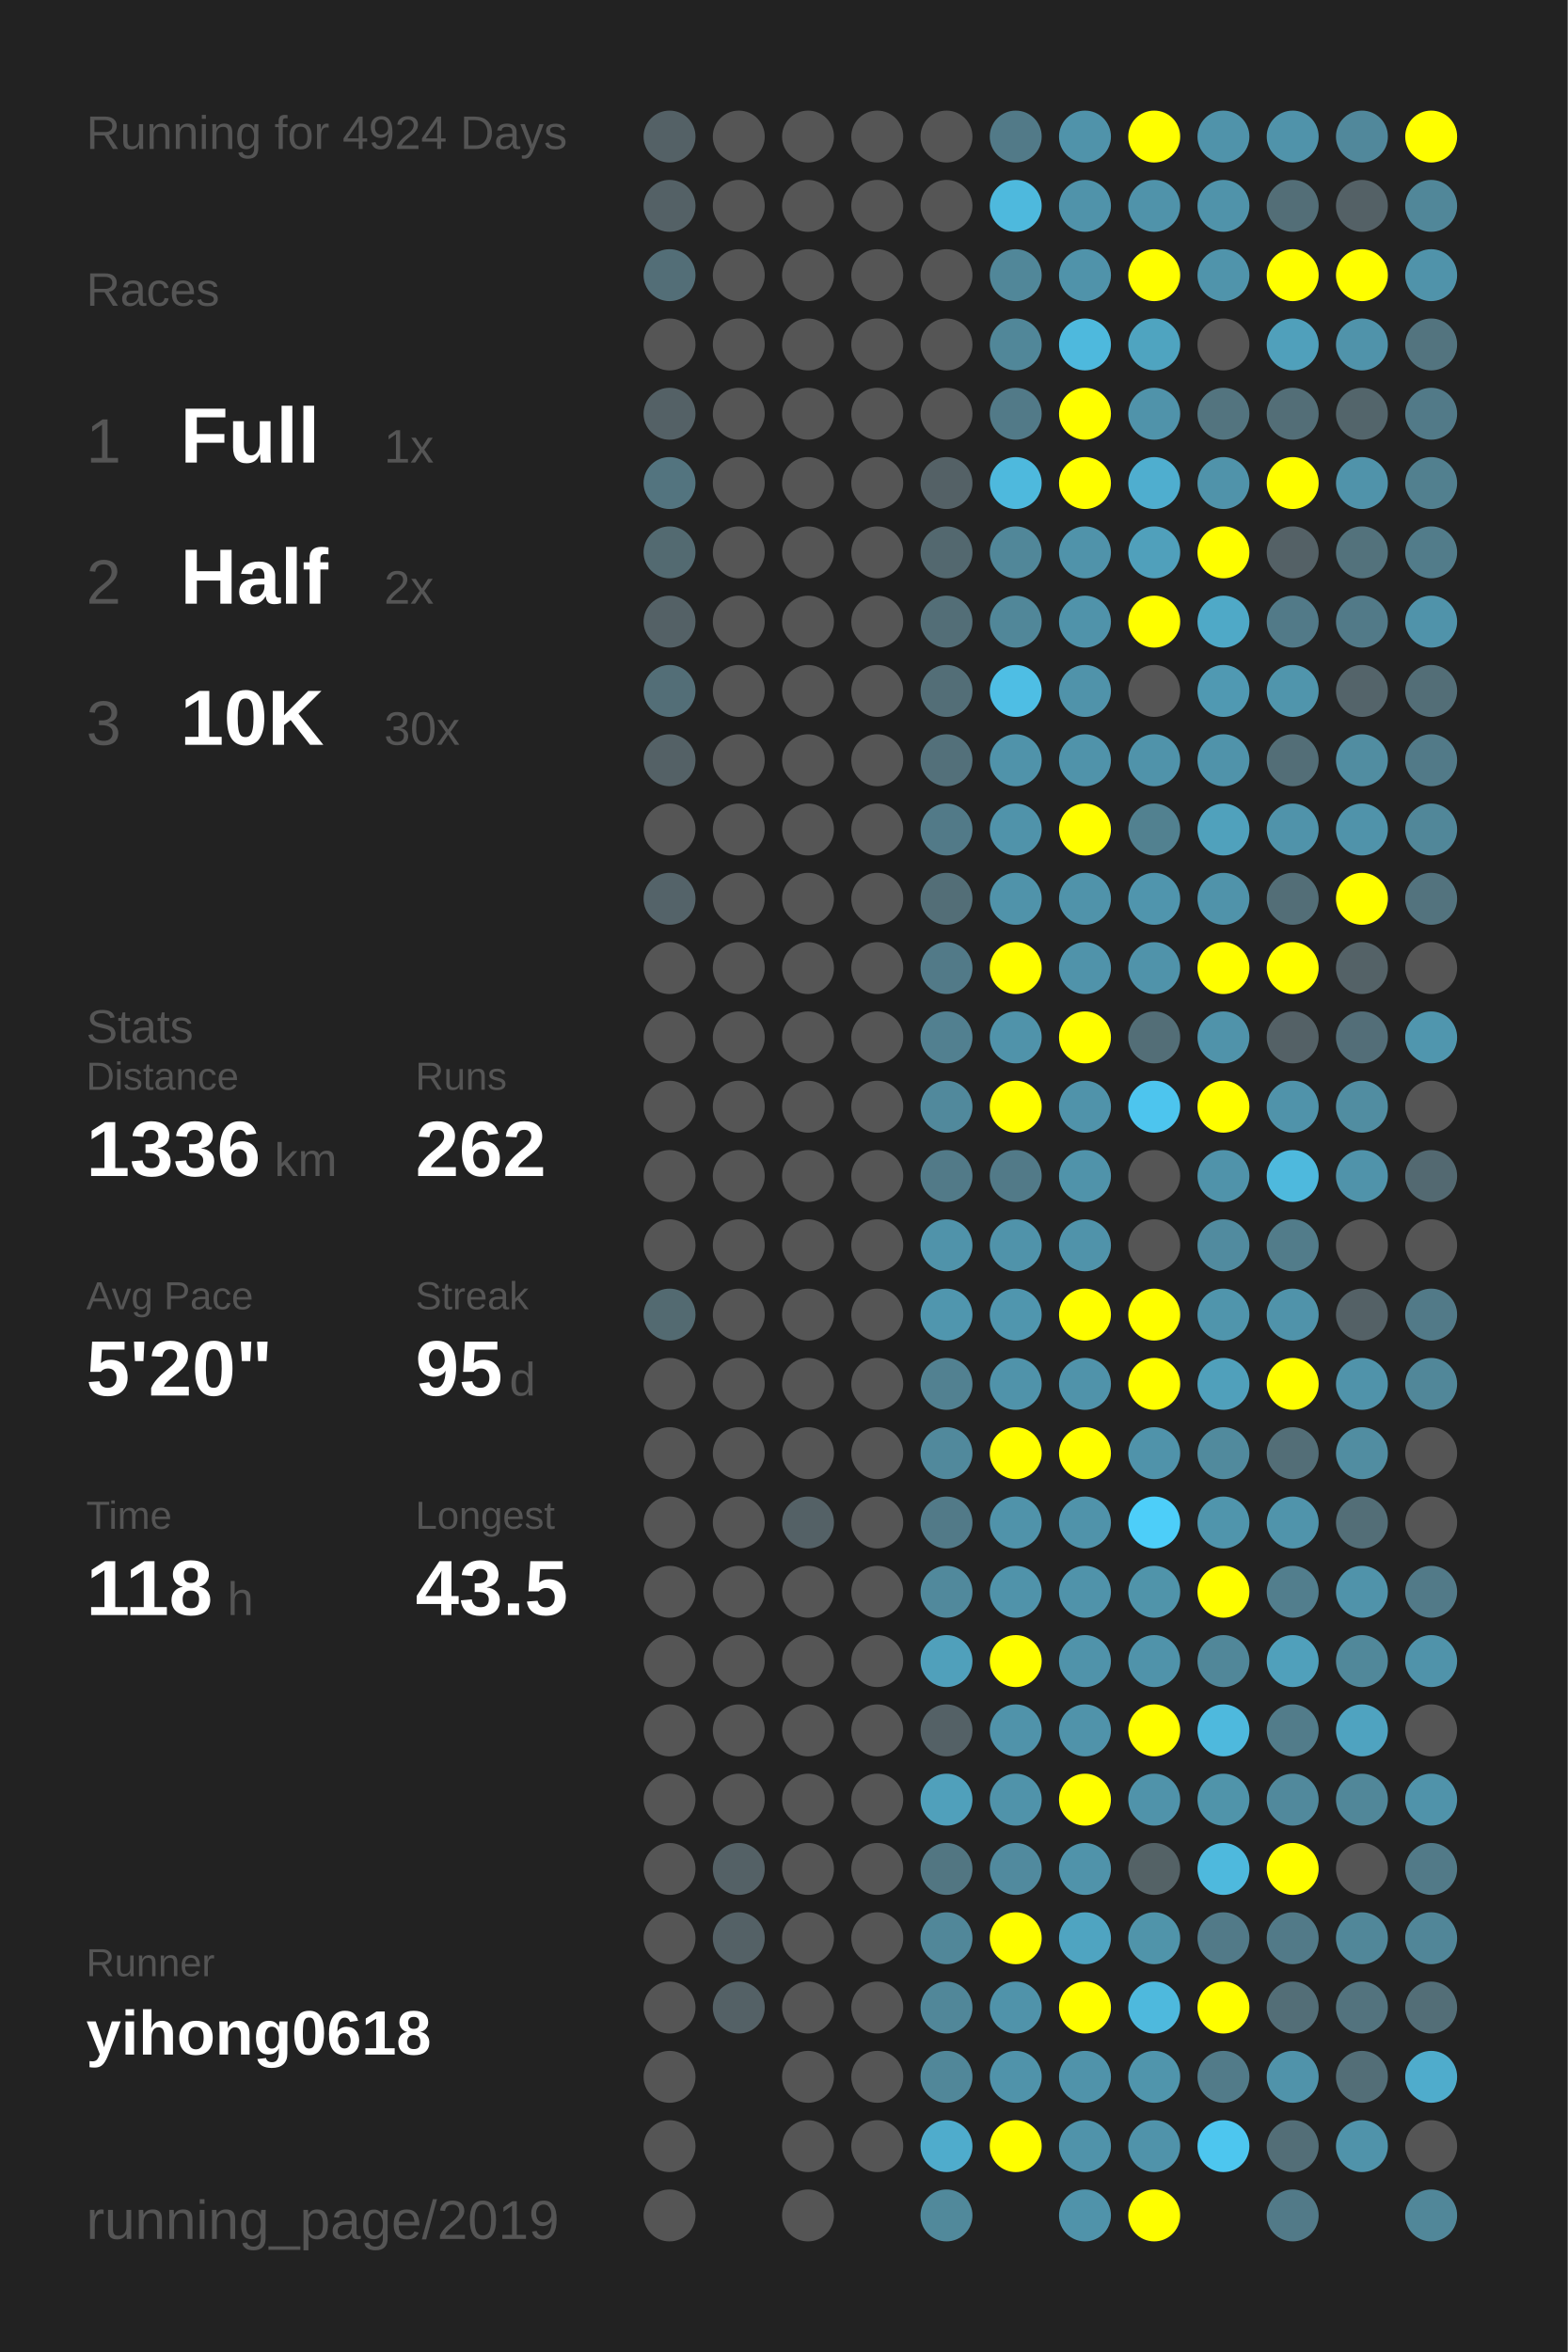
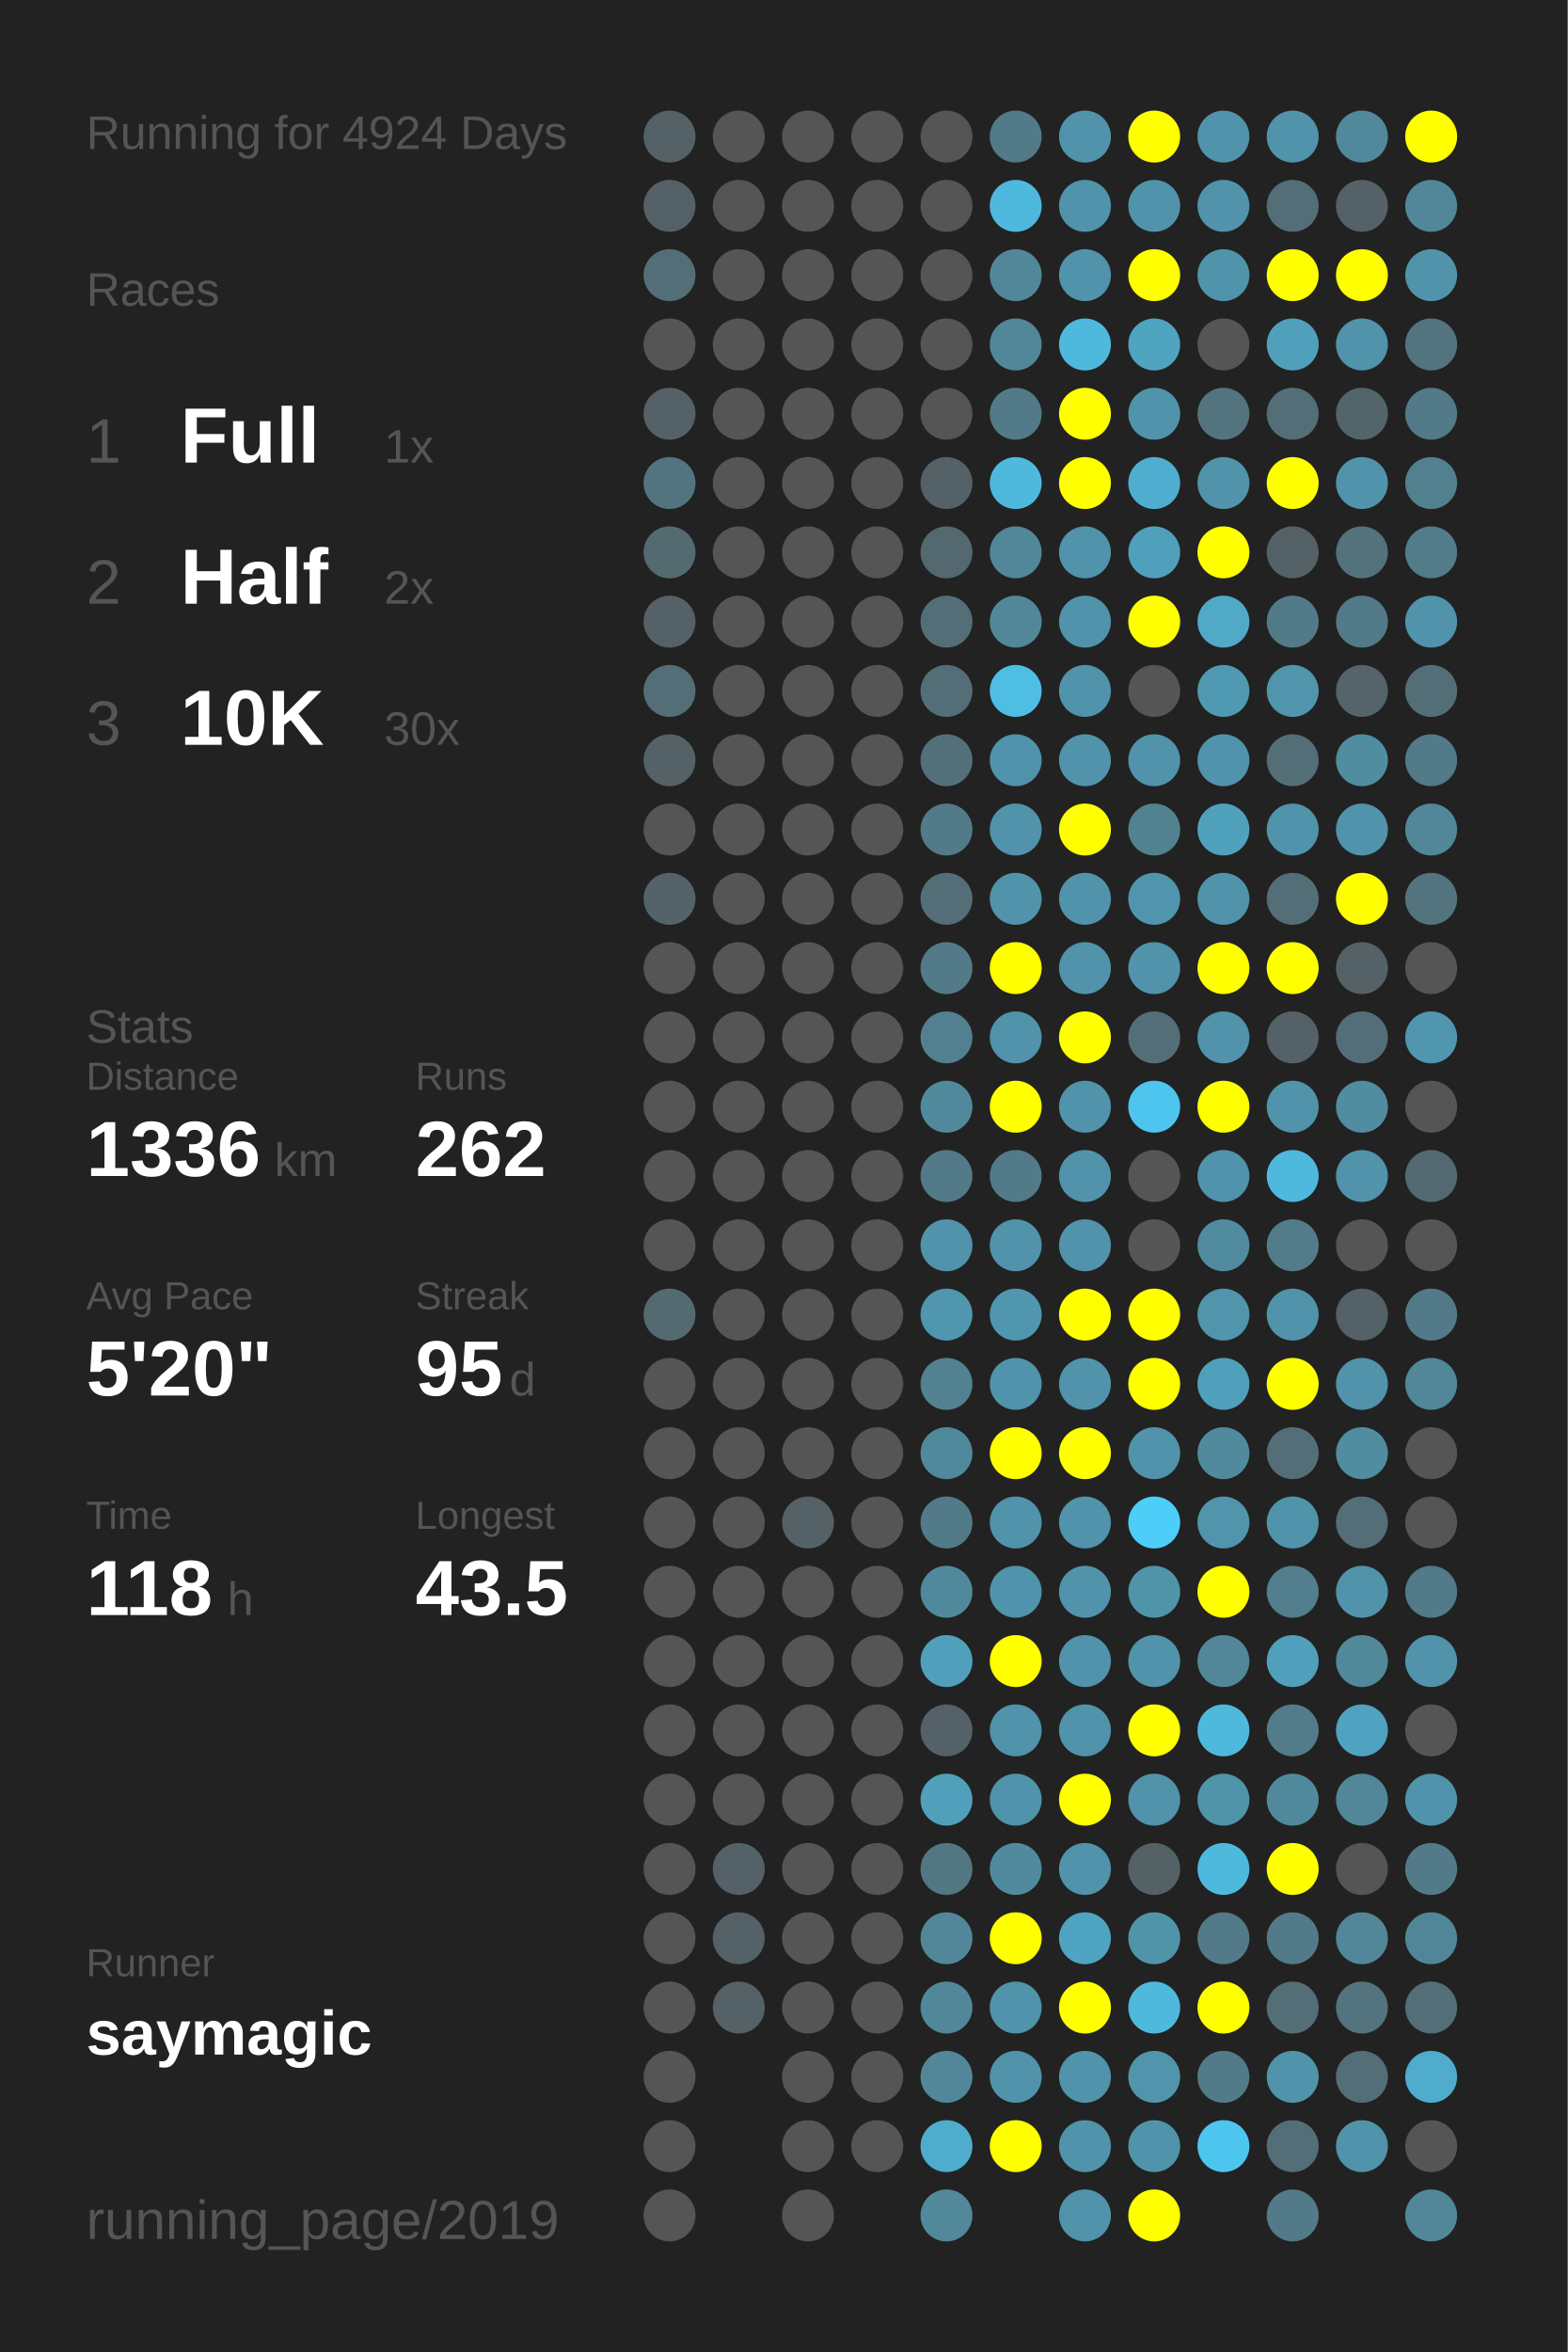
<svg xmlns="http://www.w3.org/2000/svg" baseProfile="full" height="300mm" version="1.1" viewBox="0,0,200,300" width="200mm">
  <defs />
  <rect fill="#222222" height="300" width="200" x="0" y="0" />
  <text fill="#555555" style="font-size:6px; font-family:Arial;" x="11" y="19">Running for 4924 Days</text>
  <text fill="#555555" style="font-size:6px; font-family:Arial;" x="11" y="39">Races</text>
  <text fill="#555555" style="font-size:8px; font-family:Arial;" x="11" y="59">1</text>
  <text fill="#FFFFFF" style="font-size:10px; font-family:Arial; font-weight:bold;" x="23" y="59">Full</text>
  <text fill="#555555" style="font-size:6px; font-family:Arial;" x="49" y="59">1x</text>
  <text fill="#555555" style="font-size:8px; font-family:Arial;" x="11" y="77">2</text>
  <text fill="#FFFFFF" style="font-size:10px; font-family:Arial; font-weight:bold;" x="23" y="77">Half</text>
  <text fill="#555555" style="font-size:6px; font-family:Arial;" x="49" y="77">2x</text>
  <text fill="#555555" style="font-size:8px; font-family:Arial;" x="11" y="95">3</text>
  <text fill="#FFFFFF" style="font-size:10px; font-family:Arial; font-weight:bold;" x="23" y="95">10K</text>
  <text fill="#555555" style="font-size:6px; font-family:Arial;" x="49" y="95">30x</text>
  <text fill="#555555" style="font-size:6px; font-family:Arial;" x="11" y="133">Stats</text>
  <text fill="#555555" style="font-size:5px; font-family:Arial;" x="11" y="139">Distance</text>
  <text fill="#FFFFFF" style="font-size:10px; font-family:Arial; font-weight:bold;" x="11" y="150">1336</text>
  <text fill="#555555" style="font-size:6px; font-family:Arial;" x="35" y="150">km</text>
  <text fill="#555555" style="font-size:5px; font-family:Arial;" x="53" y="139">Runs</text>
  <text fill="#FFFFFF" style="font-size:10px; font-family:Arial; font-weight:bold;" x="53" y="150">262</text>
  <text fill="#555555" style="font-size:5px; font-family:Arial;" x="11" y="167">Avg Pace</text>
  <text fill="#FFFFFF" style="font-size:10px; font-family:Arial; font-weight:bold;" x="11" y="178">5'20"</text>
  <text fill="#555555" style="font-size:5px; font-family:Arial;" x="53" y="167">Streak</text>
  <text fill="#FFFFFF" style="font-size:10px; font-family:Arial; font-weight:bold;" x="53" y="178">95</text>
  <text fill="#555555" style="font-size:6px; font-family:Arial;" x="65" y="178">d</text>
  <text fill="#555555" style="font-size:5px; font-family:Arial;" x="11" y="195">Time</text>
  <text fill="#FFFFFF" style="font-size:10px; font-family:Arial; font-weight:bold;" x="11" y="206">118</text>
  <text fill="#555555" style="font-size:6px; font-family:Arial;" x="29" y="206">h</text>
  <text fill="#555555" style="font-size:5px; font-family:Arial;" x="53" y="195">Longest</text>
  <text fill="#FFFFFF" style="font-size:10px; font-family:Arial; font-weight:bold;" x="53" y="206">43.5</text>
  <text fill="#555555" style="font-size:5px; font-family:Arial;" x="11" y="252.065">Runner</text>
-   <text fill="#FFFFFF" style="font-size:8px; font-family:Arial; font-weight:bold;" x="11" y="262.065">yihong0618</text>
+   <text fill="#FFFFFF" style="font-size:8px; font-family:Arial; font-weight:bold;" x="11" y="262.065">saymagic</text>
  <text fill="#555555" style="font-size:7px; font-family:Arial;" x="11" y="285.581">running_page/2019</text>
  <circle cx="85.417" cy="17.419" fill="#546166" r="3.312" />
  <circle cx="85.417" cy="26.258" fill="#546166" r="3.312" />
  <circle cx="85.417" cy="35.097" fill="#536e77" r="3.312" />
  <circle cx="85.417" cy="43.935" fill="#555555" r="3.312" />
  <circle cx="85.417" cy="52.774" fill="#546166" r="3.312" />
  <circle cx="85.417" cy="61.613" fill="#53747f" r="3.312" />
  <circle cx="85.417" cy="70.452" fill="#536a71" r="3.312" />
  <circle cx="85.417" cy="79.29" fill="#546166" r="3.312" />
  <circle cx="85.417" cy="88.129" fill="#536e77" r="3.312" />
  <circle cx="85.417" cy="96.968" fill="#546166" r="3.312" />
  <circle cx="85.417" cy="105.806" fill="#555555" r="3.312" />
  <circle cx="85.417" cy="114.645" fill="#546369" r="3.312" />
  <circle cx="85.417" cy="123.484" fill="#555555" r="3.312" />
  <circle cx="85.417" cy="132.323" fill="#555555" r="3.312" />
  <circle cx="85.417" cy="141.161" fill="#555555" r="3.312" />
  <circle cx="85.417" cy="150" fill="#555555" r="3.312" />
  <circle cx="85.417" cy="158.839" fill="#555555" r="3.312" />
  <circle cx="85.417" cy="167.677" fill="#536a71" r="3.312" />
  <circle cx="85.417" cy="176.516" fill="#555555" r="3.312" />
  <circle cx="85.417" cy="185.355" fill="#555555" r="3.312" />
  <circle cx="85.417" cy="194.194" fill="#555555" r="3.312" />
  <circle cx="85.417" cy="203.032" fill="#555555" r="3.312" />
  <circle cx="85.417" cy="211.871" fill="#555555" r="3.312" />
  <circle cx="85.417" cy="220.71" fill="#555555" r="3.312" />
  <circle cx="85.417" cy="229.548" fill="#555555" r="3.312" />
  <circle cx="85.417" cy="238.387" fill="#555555" r="3.312" />
  <circle cx="85.417" cy="247.226" fill="#555555" r="3.312" />
  <circle cx="85.417" cy="256.065" fill="#555555" r="3.312" />
  <circle cx="85.417" cy="264.903" fill="#555555" r="3.312" />
  <circle cx="85.417" cy="273.742" fill="#555555" r="3.312" />
  <circle cx="85.417" cy="282.581" fill="#555555" r="3.312" />
  <circle cx="94.25" cy="17.419" fill="#555555" r="3.312" />
  <circle cx="94.25" cy="26.258" fill="#555555" r="3.312" />
  <circle cx="94.25" cy="35.097" fill="#555555" r="3.312" />
  <circle cx="94.25" cy="43.935" fill="#555555" r="3.312" />
  <circle cx="94.25" cy="52.774" fill="#555555" r="3.312" />
  <circle cx="94.25" cy="61.613" fill="#555555" r="3.312" />
  <circle cx="94.25" cy="70.452" fill="#555555" r="3.312" />
  <circle cx="94.25" cy="79.29" fill="#555555" r="3.312" />
  <circle cx="94.25" cy="88.129" fill="#555555" r="3.312" />
  <circle cx="94.25" cy="96.968" fill="#555555" r="3.312" />
  <circle cx="94.25" cy="105.806" fill="#555555" r="3.312" />
  <circle cx="94.25" cy="114.645" fill="#555555" r="3.312" />
  <circle cx="94.25" cy="123.484" fill="#555555" r="3.312" />
  <circle cx="94.25" cy="132.323" fill="#555555" r="3.312" />
  <circle cx="94.25" cy="141.161" fill="#555555" r="3.312" />
  <circle cx="94.25" cy="150" fill="#555555" r="3.312" />
  <circle cx="94.25" cy="158.839" fill="#555555" r="3.312" />
  <circle cx="94.25" cy="167.677" fill="#555555" r="3.312" />
  <circle cx="94.25" cy="176.516" fill="#555555" r="3.312" />
  <circle cx="94.25" cy="185.355" fill="#555555" r="3.312" />
  <circle cx="94.25" cy="194.194" fill="#555555" r="3.312" />
  <circle cx="94.25" cy="203.032" fill="#555555" r="3.312" />
  <circle cx="94.25" cy="211.871" fill="#555555" r="3.312" />
  <circle cx="94.25" cy="220.71" fill="#555555" r="3.312" />
  <circle cx="94.25" cy="229.548" fill="#555555" r="3.312" />
  <circle cx="94.25" cy="238.387" fill="#546166" r="3.312" />
  <circle cx="94.25" cy="247.226" fill="#546166" r="3.312" />
  <circle cx="94.25" cy="256.065" fill="#546166" r="3.312" />
  <circle cx="103.083" cy="17.419" fill="#555555" r="3.312" />
  <circle cx="103.083" cy="26.258" fill="#555555" r="3.312" />
  <circle cx="103.083" cy="35.097" fill="#555555" r="3.312" />
  <circle cx="103.083" cy="43.935" fill="#555555" r="3.312" />
  <circle cx="103.083" cy="52.774" fill="#555555" r="3.312" />
  <circle cx="103.083" cy="61.613" fill="#555555" r="3.312" />
  <circle cx="103.083" cy="70.452" fill="#555555" r="3.312" />
  <circle cx="103.083" cy="79.29" fill="#555555" r="3.312" />
  <circle cx="103.083" cy="88.129" fill="#555555" r="3.312" />
  <circle cx="103.083" cy="96.968" fill="#555555" r="3.312" />
  <circle cx="103.083" cy="105.806" fill="#555555" r="3.312" />
  <circle cx="103.083" cy="114.645" fill="#555555" r="3.312" />
  <circle cx="103.083" cy="123.484" fill="#555555" r="3.312" />
  <circle cx="103.083" cy="132.323" fill="#555555" r="3.312" />
  <circle cx="103.083" cy="141.161" fill="#555555" r="3.312" />
  <circle cx="103.083" cy="150" fill="#555555" r="3.312" />
  <circle cx="103.083" cy="158.839" fill="#555555" r="3.312" />
  <circle cx="103.083" cy="167.677" fill="#555555" r="3.312" />
  <circle cx="103.083" cy="176.516" fill="#555555" r="3.312" />
  <circle cx="103.083" cy="185.355" fill="#555555" r="3.312" />
  <circle cx="103.083" cy="194.194" fill="#546166" r="3.312" />
  <circle cx="103.083" cy="203.032" fill="#555555" r="3.312" />
  <circle cx="103.083" cy="211.871" fill="#555555" r="3.312" />
  <circle cx="103.083" cy="220.71" fill="#555555" r="3.312" />
  <circle cx="103.083" cy="229.548" fill="#555555" r="3.312" />
  <circle cx="103.083" cy="238.387" fill="#555555" r="3.312" />
  <circle cx="103.083" cy="247.226" fill="#555555" r="3.312" />
  <circle cx="103.083" cy="256.065" fill="#555555" r="3.312" />
  <circle cx="103.083" cy="264.903" fill="#555555" r="3.312" />
  <circle cx="103.083" cy="273.742" fill="#555555" r="3.312" />
  <circle cx="103.083" cy="282.581" fill="#555555" r="3.312" />
  <circle cx="111.917" cy="17.419" fill="#555555" r="3.312" />
  <circle cx="111.917" cy="26.258" fill="#555555" r="3.312" />
  <circle cx="111.917" cy="35.097" fill="#555555" r="3.312" />
  <circle cx="111.917" cy="43.935" fill="#555555" r="3.312" />
  <circle cx="111.917" cy="52.774" fill="#555555" r="3.312" />
  <circle cx="111.917" cy="61.613" fill="#555555" r="3.312" />
  <circle cx="111.917" cy="70.452" fill="#555555" r="3.312" />
  <circle cx="111.917" cy="79.29" fill="#555555" r="3.312" />
  <circle cx="111.917" cy="88.129" fill="#555555" r="3.312" />
  <circle cx="111.917" cy="96.968" fill="#555555" r="3.312" />
  <circle cx="111.917" cy="105.806" fill="#555555" r="3.312" />
  <circle cx="111.917" cy="114.645" fill="#555555" r="3.312" />
  <circle cx="111.917" cy="123.484" fill="#555555" r="3.312" />
  <circle cx="111.917" cy="132.323" fill="#555555" r="3.312" />
  <circle cx="111.917" cy="141.161" fill="#555555" r="3.312" />
  <circle cx="111.917" cy="150" fill="#555555" r="3.312" />
  <circle cx="111.917" cy="158.839" fill="#555555" r="3.312" />
  <circle cx="111.917" cy="167.677" fill="#555555" r="3.312" />
  <circle cx="111.917" cy="176.516" fill="#555555" r="3.312" />
  <circle cx="111.917" cy="185.355" fill="#555555" r="3.312" />
  <circle cx="111.917" cy="194.194" fill="#555555" r="3.312" />
  <circle cx="111.917" cy="203.032" fill="#555555" r="3.312" />
  <circle cx="111.917" cy="211.871" fill="#555555" r="3.312" />
  <circle cx="111.917" cy="220.71" fill="#555555" r="3.312" />
  <circle cx="111.917" cy="229.548" fill="#555555" r="3.312" />
  <circle cx="111.917" cy="238.387" fill="#555555" r="3.312" />
  <circle cx="111.917" cy="247.226" fill="#555555" r="3.312" />
  <circle cx="111.917" cy="256.065" fill="#555555" r="3.312" />
  <circle cx="111.917" cy="264.903" fill="#555555" r="3.312" />
  <circle cx="111.917" cy="273.742" fill="#555555" r="3.312" />
  <circle cx="120.75" cy="17.419" fill="#555555" r="3.312" />
  <circle cx="120.75" cy="26.258" fill="#555555" r="3.312" />
  <circle cx="120.75" cy="35.097" fill="#555555" r="3.312" />
  <circle cx="120.75" cy="43.935" fill="#555555" r="3.312" />
  <circle cx="120.75" cy="52.774" fill="#555555" r="3.312" />
  <circle cx="120.75" cy="61.613" fill="#546166" r="3.312" />
  <circle cx="120.75" cy="70.452" fill="#53686f" r="3.312" />
  <circle cx="120.75" cy="79.29" fill="#536e77" r="3.312" />
  <circle cx="120.75" cy="88.129" fill="#536e77" r="3.312" />
  <circle cx="120.75" cy="96.968" fill="#53707a" r="3.312" />
  <circle cx="120.75" cy="105.806" fill="#527a88" r="3.312" />
  <circle cx="120.75" cy="114.645" fill="#536e77" r="3.312" />
  <circle cx="120.75" cy="123.484" fill="#527a88" r="3.312" />
  <circle cx="120.75" cy="132.323" fill="#528090" r="3.312" />
  <circle cx="120.75" cy="141.161" fill="#51899c" r="3.312" />
  <circle cx="120.75" cy="150" fill="#527a88" r="3.312" />
  <circle cx="120.75" cy="158.839" fill="#5093aa" r="3.312" />
  <circle cx="120.75" cy="167.677" fill="#5096ae" r="3.312" />
  <circle cx="120.75" cy="176.516" fill="#528191" r="3.312" />
  <circle cx="120.75" cy="185.355" fill="#51899c" r="3.312" />
  <circle cx="120.75" cy="194.194" fill="#527a88" r="3.312" />
  <circle cx="120.75" cy="203.032" fill="#51899c" r="3.312" />
  <circle cx="120.75" cy="211.871" fill="#50a0bb" r="3.312" />
  <circle cx="120.75" cy="220.71" fill="#546166" r="3.312" />
  <circle cx="120.75" cy="229.548" fill="#50a0bb" r="3.312" />
  <circle cx="120.75" cy="238.387" fill="#527682" r="3.312" />
  <circle cx="120.75" cy="247.226" fill="#518799" r="3.312" />
  <circle cx="120.75" cy="256.065" fill="#518799" r="3.312" />
  <circle cx="120.75" cy="264.903" fill="#518799" r="3.312" />
  <circle cx="120.75" cy="273.742" fill="#4faccc" r="3.312" />
  <circle cx="120.75" cy="282.581" fill="#51899b" r="3.312" />
  <circle cx="129.583" cy="17.419" fill="#527a88" r="3.312" />
  <circle cx="129.583" cy="26.258" fill="#4eb9dd" r="3.312" />
  <circle cx="129.583" cy="35.097" fill="#518799" r="3.312" />
  <circle cx="129.583" cy="43.935" fill="#518799" r="3.312" />
  <circle cx="129.583" cy="52.774" fill="#527a88" r="3.312" />
  <circle cx="129.583" cy="61.613" fill="#4eb9dd" r="3.312" />
  <circle cx="129.583" cy="70.452" fill="#518799" r="3.312" />
  <circle cx="129.583" cy="79.29" fill="#518799" r="3.312" />
  <circle cx="129.583" cy="88.129" fill="#4ebee4" r="3.312" />
  <circle cx="129.583" cy="96.968" fill="#5093aa" r="3.312" />
  <circle cx="129.583" cy="105.806" fill="#5093aa" r="3.312" />
  <circle cx="129.583" cy="114.645" fill="#5093aa" r="3.312" />
  <circle cx="129.583" cy="123.484" fill="#FFFF00" r="3.312" />
  <circle cx="129.583" cy="132.323" fill="#5093aa" r="3.312" />
  <circle cx="129.583" cy="141.161" fill="#FFFF00" r="3.312" />
  <circle cx="129.583" cy="150" fill="#527a88" r="3.312" />
  <circle cx="129.583" cy="158.839" fill="#5093aa" r="3.312" />
  <circle cx="129.583" cy="167.677" fill="#5096ae" r="3.312" />
  <circle cx="129.583" cy="176.516" fill="#5093aa" r="3.312" />
  <circle cx="129.583" cy="185.355" fill="#FFFF00" r="3.312" />
  <circle cx="129.583" cy="194.194" fill="#5093aa" r="3.312" />
  <circle cx="129.583" cy="203.032" fill="#5093aa" r="3.312" />
  <circle cx="129.583" cy="211.871" fill="#FFFF00" r="3.312" />
  <circle cx="129.583" cy="220.71" fill="#5093aa" r="3.312" />
  <circle cx="129.583" cy="229.548" fill="#5093aa" r="3.312" />
  <circle cx="129.583" cy="238.387" fill="#518a9e" r="3.312" />
  <circle cx="129.583" cy="247.226" fill="#FFFF00" r="3.312" />
  <circle cx="129.583" cy="256.065" fill="#5093aa" r="3.312" />
  <circle cx="129.583" cy="264.903" fill="#5093aa" r="3.312" />
  <circle cx="129.583" cy="273.742" fill="#FFFF00" r="3.312" />
  <circle cx="138.417" cy="17.419" fill="#5093aa" r="3.312" />
  <circle cx="138.417" cy="26.258" fill="#5093aa" r="3.312" />
  <circle cx="138.417" cy="35.097" fill="#5093aa" r="3.312" />
  <circle cx="138.417" cy="43.935" fill="#4eb9dd" r="3.312" />
  <circle cx="138.417" cy="52.774" fill="#FFFF00" r="3.312" />
  <circle cx="138.417" cy="61.613" fill="#FFFF00" r="3.312" />
  <circle cx="138.417" cy="70.452" fill="#5093aa" r="3.312" />
  <circle cx="138.417" cy="79.29" fill="#5093aa" r="3.312" />
  <circle cx="138.417" cy="88.129" fill="#5093aa" r="3.312" />
  <circle cx="138.417" cy="96.968" fill="#5093aa" r="3.312" />
  <circle cx="138.417" cy="105.806" fill="#FFFF00" r="3.312" />
  <circle cx="138.417" cy="114.645" fill="#5093aa" r="3.312" />
  <circle cx="138.417" cy="123.484" fill="#5093aa" r="3.312" />
  <circle cx="138.417" cy="132.323" fill="#FFFF00" r="3.312" />
  <circle cx="138.417" cy="141.161" fill="#5093aa" r="3.312" />
  <circle cx="138.417" cy="150" fill="#5093aa" r="3.312" />
  <circle cx="138.417" cy="158.839" fill="#5093aa" r="3.312" />
  <circle cx="138.417" cy="167.677" fill="#FFFF00" r="3.312" />
  <circle cx="138.417" cy="176.516" fill="#5093aa" r="3.312" />
  <circle cx="138.417" cy="185.355" fill="#FFFF00" r="3.312" />
  <circle cx="138.417" cy="194.194" fill="#5093aa" r="3.312" />
  <circle cx="138.417" cy="203.032" fill="#5093aa" r="3.312" />
  <circle cx="138.417" cy="211.871" fill="#5093aa" r="3.312" />
  <circle cx="138.417" cy="220.71" fill="#5093aa" r="3.312" />
  <circle cx="138.417" cy="229.548" fill="#FFFF00" r="3.312" />
  <circle cx="138.417" cy="238.387" fill="#5093aa" r="3.312" />
  <circle cx="138.417" cy="247.226" fill="#4fa4c1" r="3.312" />
  <circle cx="138.417" cy="256.065" fill="#FFFF00" r="3.312" />
  <circle cx="138.417" cy="264.903" fill="#5093aa" r="3.312" />
  <circle cx="138.417" cy="273.742" fill="#5093aa" r="3.312" />
  <circle cx="138.417" cy="282.581" fill="#5093aa" r="3.312" />
  <circle cx="147.25" cy="17.419" fill="#FFFF00" r="3.312" />
  <circle cx="147.25" cy="26.258" fill="#5093aa" r="3.312" />
  <circle cx="147.25" cy="35.097" fill="#FFFF00" r="3.312" />
  <circle cx="147.25" cy="43.935" fill="#4fa4c0" r="3.312" />
  <circle cx="147.25" cy="52.774" fill="#5093aa" r="3.312" />
  <circle cx="147.25" cy="61.613" fill="#4faecf" r="3.312" />
  <circle cx="147.25" cy="70.452" fill="#50a0bb" r="3.312" />
  <circle cx="147.25" cy="79.29" fill="#FFFF00" r="3.312" />
  <circle cx="147.25" cy="88.129" fill="#555555" r="3.312" />
  <circle cx="147.25" cy="96.968" fill="#5093aa" r="3.312" />
  <circle cx="147.25" cy="105.806" fill="#528190" r="3.312" />
  <circle cx="147.25" cy="114.645" fill="#5095ad" r="3.312" />
  <circle cx="147.25" cy="123.484" fill="#5093aa" r="3.312" />
  <circle cx="147.25" cy="132.323" fill="#536e77" r="3.312" />
  <circle cx="147.25" cy="141.161" fill="#4dc5ee" r="3.312" />
  <circle cx="147.25" cy="150" fill="#555555" r="3.312" />
  <circle cx="147.25" cy="158.839" fill="#555555" r="3.312" />
  <circle cx="147.25" cy="167.677" fill="#FFFF00" r="3.312" />
  <circle cx="147.25" cy="176.516" fill="#FFFF00" r="3.312" />
  <circle cx="147.25" cy="185.355" fill="#5093aa" r="3.312" />
  <circle cx="147.25" cy="194.194" fill="#4dcef9" r="3.312" />
  <circle cx="147.25" cy="203.032" fill="#5094aa" r="3.312" />
  <circle cx="147.25" cy="211.871" fill="#5093aa" r="3.312" />
  <circle cx="147.25" cy="220.71" fill="#FFFF00" r="3.312" />
  <circle cx="147.25" cy="229.548" fill="#5093aa" r="3.312" />
  <circle cx="147.25" cy="238.387" fill="#546266" r="3.312" />
  <circle cx="147.25" cy="247.226" fill="#5094aa" r="3.312" />
  <circle cx="147.25" cy="256.065" fill="#4eb9dd" r="3.312" />
  <circle cx="147.25" cy="264.903" fill="#5095ac" r="3.312" />
  <circle cx="147.25" cy="273.742" fill="#5093aa" r="3.312" />
  <circle cx="147.25" cy="282.581" fill="#FFFF00" r="3.312" />
  <circle cx="156.083" cy="17.419" fill="#5093aa" r="3.312" />
  <circle cx="156.083" cy="26.258" fill="#5093aa" r="3.312" />
  <circle cx="156.083" cy="35.097" fill="#5094ab" r="3.312" />
  <circle cx="156.083" cy="43.935" fill="#555555" r="3.312" />
  <circle cx="156.083" cy="52.774" fill="#53747f" r="3.312" />
  <circle cx="156.083" cy="61.613" fill="#5093aa" r="3.312" />
  <circle cx="156.083" cy="70.452" fill="#FFFF00" r="3.312" />
  <circle cx="156.083" cy="79.29" fill="#4fa9c7" r="3.312" />
  <circle cx="156.083" cy="88.129" fill="#5099b2" r="3.312" />
  <circle cx="156.083" cy="96.968" fill="#5093aa" r="3.312" />
  <circle cx="156.083" cy="105.806" fill="#50a1bc" r="3.312" />
  <circle cx="156.083" cy="114.645" fill="#5093aa" r="3.312" />
  <circle cx="156.083" cy="123.484" fill="#FFFF00" r="3.312" />
  <circle cx="156.083" cy="132.323" fill="#5093aa" r="3.312" />
  <circle cx="156.083" cy="141.161" fill="#FFFF00" r="3.312" />
  <circle cx="156.083" cy="150" fill="#5093aa" r="3.312" />
  <circle cx="156.083" cy="158.839" fill="#518b9f" r="3.312" />
  <circle cx="156.083" cy="167.677" fill="#5095ac" r="3.312" />
  <circle cx="156.083" cy="176.516" fill="#50a0bb" r="3.312" />
  <circle cx="156.083" cy="185.355" fill="#518a9d" r="3.312" />
  <circle cx="156.083" cy="194.194" fill="#5095ac" r="3.312" />
  <circle cx="156.083" cy="203.032" fill="#FFFF00" r="3.312" />
  <circle cx="156.083" cy="211.871" fill="#518799" r="3.312" />
  <circle cx="156.083" cy="220.71" fill="#4eb9dd" r="3.312" />
  <circle cx="156.083" cy="229.548" fill="#5094aa" r="3.312" />
  <circle cx="156.083" cy="238.387" fill="#4eb9dd" r="3.312" />
  <circle cx="156.083" cy="247.226" fill="#527a88" r="3.312" />
  <circle cx="156.083" cy="256.065" fill="#FFFF00" r="3.312" />
  <circle cx="156.083" cy="264.903" fill="#527b89" r="3.312" />
  <circle cx="156.083" cy="273.742" fill="#4dc6ef" r="3.312" />
  <circle cx="164.917" cy="17.419" fill="#5093aa" r="3.312" />
  <circle cx="164.917" cy="26.258" fill="#536e77" r="3.312" />
  <circle cx="164.917" cy="35.097" fill="#FFFF00" r="3.312" />
  <circle cx="164.917" cy="43.935" fill="#50a0bb" r="3.312" />
  <circle cx="164.917" cy="52.774" fill="#536e77" r="3.312" />
  <circle cx="164.917" cy="61.613" fill="#FFFF00" r="3.312" />
  <circle cx="164.917" cy="70.452" fill="#546166" r="3.312" />
  <circle cx="164.917" cy="79.29" fill="#527a88" r="3.312" />
  <circle cx="164.917" cy="88.129" fill="#5095ac" r="3.312" />
  <circle cx="164.917" cy="96.968" fill="#536e77" r="3.312" />
  <circle cx="164.917" cy="105.806" fill="#5093aa" r="3.312" />
  <circle cx="164.917" cy="114.645" fill="#536e77" r="3.312" />
  <circle cx="164.917" cy="123.484" fill="#FFFF00" r="3.312" />
  <circle cx="164.917" cy="132.323" fill="#546166" r="3.312" />
  <circle cx="164.917" cy="141.161" fill="#5093aa" r="3.312" />
  <circle cx="164.917" cy="150" fill="#4eb9dd" r="3.312" />
  <circle cx="164.917" cy="158.839" fill="#527c8a" r="3.312" />
  <circle cx="164.917" cy="167.677" fill="#5093aa" r="3.312" />
  <circle cx="164.917" cy="176.516" fill="#FFFF00" r="3.312" />
  <circle cx="164.917" cy="185.355" fill="#536e77" r="3.312" />
  <circle cx="164.917" cy="194.194" fill="#5094ab" r="3.312" />
  <circle cx="164.917" cy="203.032" fill="#527e8d" r="3.312" />
  <circle cx="164.917" cy="211.871" fill="#50a0bb" r="3.312" />
  <circle cx="164.917" cy="220.71" fill="#527c8a" r="3.312" />
  <circle cx="164.917" cy="229.548" fill="#51899c" r="3.312" />
  <circle cx="164.917" cy="238.387" fill="#FFFF00" r="3.312" />
  <circle cx="164.917" cy="247.226" fill="#527a88" r="3.312" />
  <circle cx="164.917" cy="256.065" fill="#536e77" r="3.312" />
  <circle cx="164.917" cy="264.903" fill="#5093aa" r="3.312" />
  <circle cx="164.917" cy="273.742" fill="#536e77" r="3.312" />
  <circle cx="164.917" cy="282.581" fill="#527a88" r="3.312" />
  <circle cx="173.75" cy="17.419" fill="#51889b" r="3.312" />
  <circle cx="173.75" cy="26.258" fill="#546166" r="3.312" />
  <circle cx="173.75" cy="35.097" fill="#FFFF00" r="3.312" />
  <circle cx="173.75" cy="43.935" fill="#5093aa" r="3.312" />
  <circle cx="173.75" cy="52.774" fill="#53656b" r="3.312" />
  <circle cx="173.75" cy="61.613" fill="#5093aa" r="3.312" />
  <circle cx="173.75" cy="70.452" fill="#53727c" r="3.312" />
  <circle cx="173.75" cy="79.29" fill="#527a88" r="3.312" />
  <circle cx="173.75" cy="88.129" fill="#54646a" r="3.312" />
  <circle cx="173.75" cy="96.968" fill="#518da1" r="3.312" />
  <circle cx="173.75" cy="105.806" fill="#5093aa" r="3.312" />
  <circle cx="173.75" cy="114.645" fill="#FFFF00" r="3.312" />
  <circle cx="173.75" cy="123.484" fill="#546267" r="3.312" />
  <circle cx="173.75" cy="132.323" fill="#536e78" r="3.312" />
  <circle cx="173.75" cy="141.161" fill="#518da1" r="3.312" />
  <circle cx="173.75" cy="150" fill="#5093aa" r="3.312" />
  <circle cx="173.75" cy="158.839" fill="#555555" r="3.312" />
  <circle cx="173.75" cy="167.677" fill="#546166" r="3.312" />
  <circle cx="173.75" cy="176.516" fill="#5093aa" r="3.312" />
  <circle cx="173.75" cy="185.355" fill="#518da1" r="3.312" />
  <circle cx="173.75" cy="194.194" fill="#536e77" r="3.312" />
  <circle cx="173.75" cy="203.032" fill="#5093aa" r="3.312" />
  <circle cx="173.75" cy="211.871" fill="#51889a" r="3.312" />
  <circle cx="173.75" cy="220.71" fill="#4fa3c0" r="3.312" />
  <circle cx="173.75" cy="229.548" fill="#518799" r="3.312" />
  <circle cx="173.75" cy="238.387" fill="#555555" r="3.312" />
  <circle cx="173.75" cy="247.226" fill="#518799" r="3.312" />
  <circle cx="173.75" cy="256.065" fill="#53737e" r="3.312" />
  <circle cx="173.75" cy="264.903" fill="#536e77" r="3.312" />
  <circle cx="173.75" cy="273.742" fill="#5093aa" r="3.312" />
  <circle cx="182.583" cy="17.419" fill="#FFFF00" r="3.312" />
  <circle cx="182.583" cy="26.258" fill="#518799" r="3.312" />
  <circle cx="182.583" cy="35.097" fill="#5093aa" r="3.312" />
  <circle cx="182.583" cy="43.935" fill="#53747f" r="3.312" />
  <circle cx="182.583" cy="52.774" fill="#527a88" r="3.312" />
  <circle cx="182.583" cy="61.613" fill="#52808f" r="3.312" />
  <circle cx="182.583" cy="70.452" fill="#527c8a" r="3.312" />
  <circle cx="182.583" cy="79.29" fill="#5093aa" r="3.312" />
  <circle cx="182.583" cy="88.129" fill="#536e77" r="3.312" />
  <circle cx="182.583" cy="96.968" fill="#527a88" r="3.312" />
  <circle cx="182.583" cy="105.806" fill="#518799" r="3.312" />
  <circle cx="182.583" cy="114.645" fill="#53737e" r="3.312" />
  <circle cx="182.583" cy="123.484" fill="#555555" r="3.312" />
  <circle cx="182.583" cy="132.323" fill="#5096ae" r="3.312" />
  <circle cx="182.583" cy="141.161" fill="#555555" r="3.312" />
  <circle cx="182.583" cy="150" fill="#536971" r="3.312" />
  <circle cx="182.583" cy="158.839" fill="#555555" r="3.312" />
  <circle cx="182.583" cy="167.677" fill="#527a88" r="3.312" />
  <circle cx="182.583" cy="176.516" fill="#518799" r="3.312" />
  <circle cx="182.583" cy="185.355" fill="#555555" r="3.312" />
  <circle cx="182.583" cy="194.194" fill="#555555" r="3.312" />
  <circle cx="182.583" cy="203.032" fill="#527a88" r="3.312" />
  <circle cx="182.583" cy="211.871" fill="#5093aa" r="3.312" />
  <circle cx="182.583" cy="220.71" fill="#555555" r="3.312" />
  <circle cx="182.583" cy="229.548" fill="#5093aa" r="3.312" />
  <circle cx="182.583" cy="238.387" fill="#527a88" r="3.312" />
  <circle cx="182.583" cy="247.226" fill="#518698" r="3.312" />
  <circle cx="182.583" cy="256.065" fill="#536e77" r="3.312" />
  <circle cx="182.583" cy="264.903" fill="#4faccc" r="3.312" />
  <circle cx="182.583" cy="273.742" fill="#555555" r="3.312" />
  <circle cx="182.583" cy="282.581" fill="#518799" r="3.312" />
</svg>
